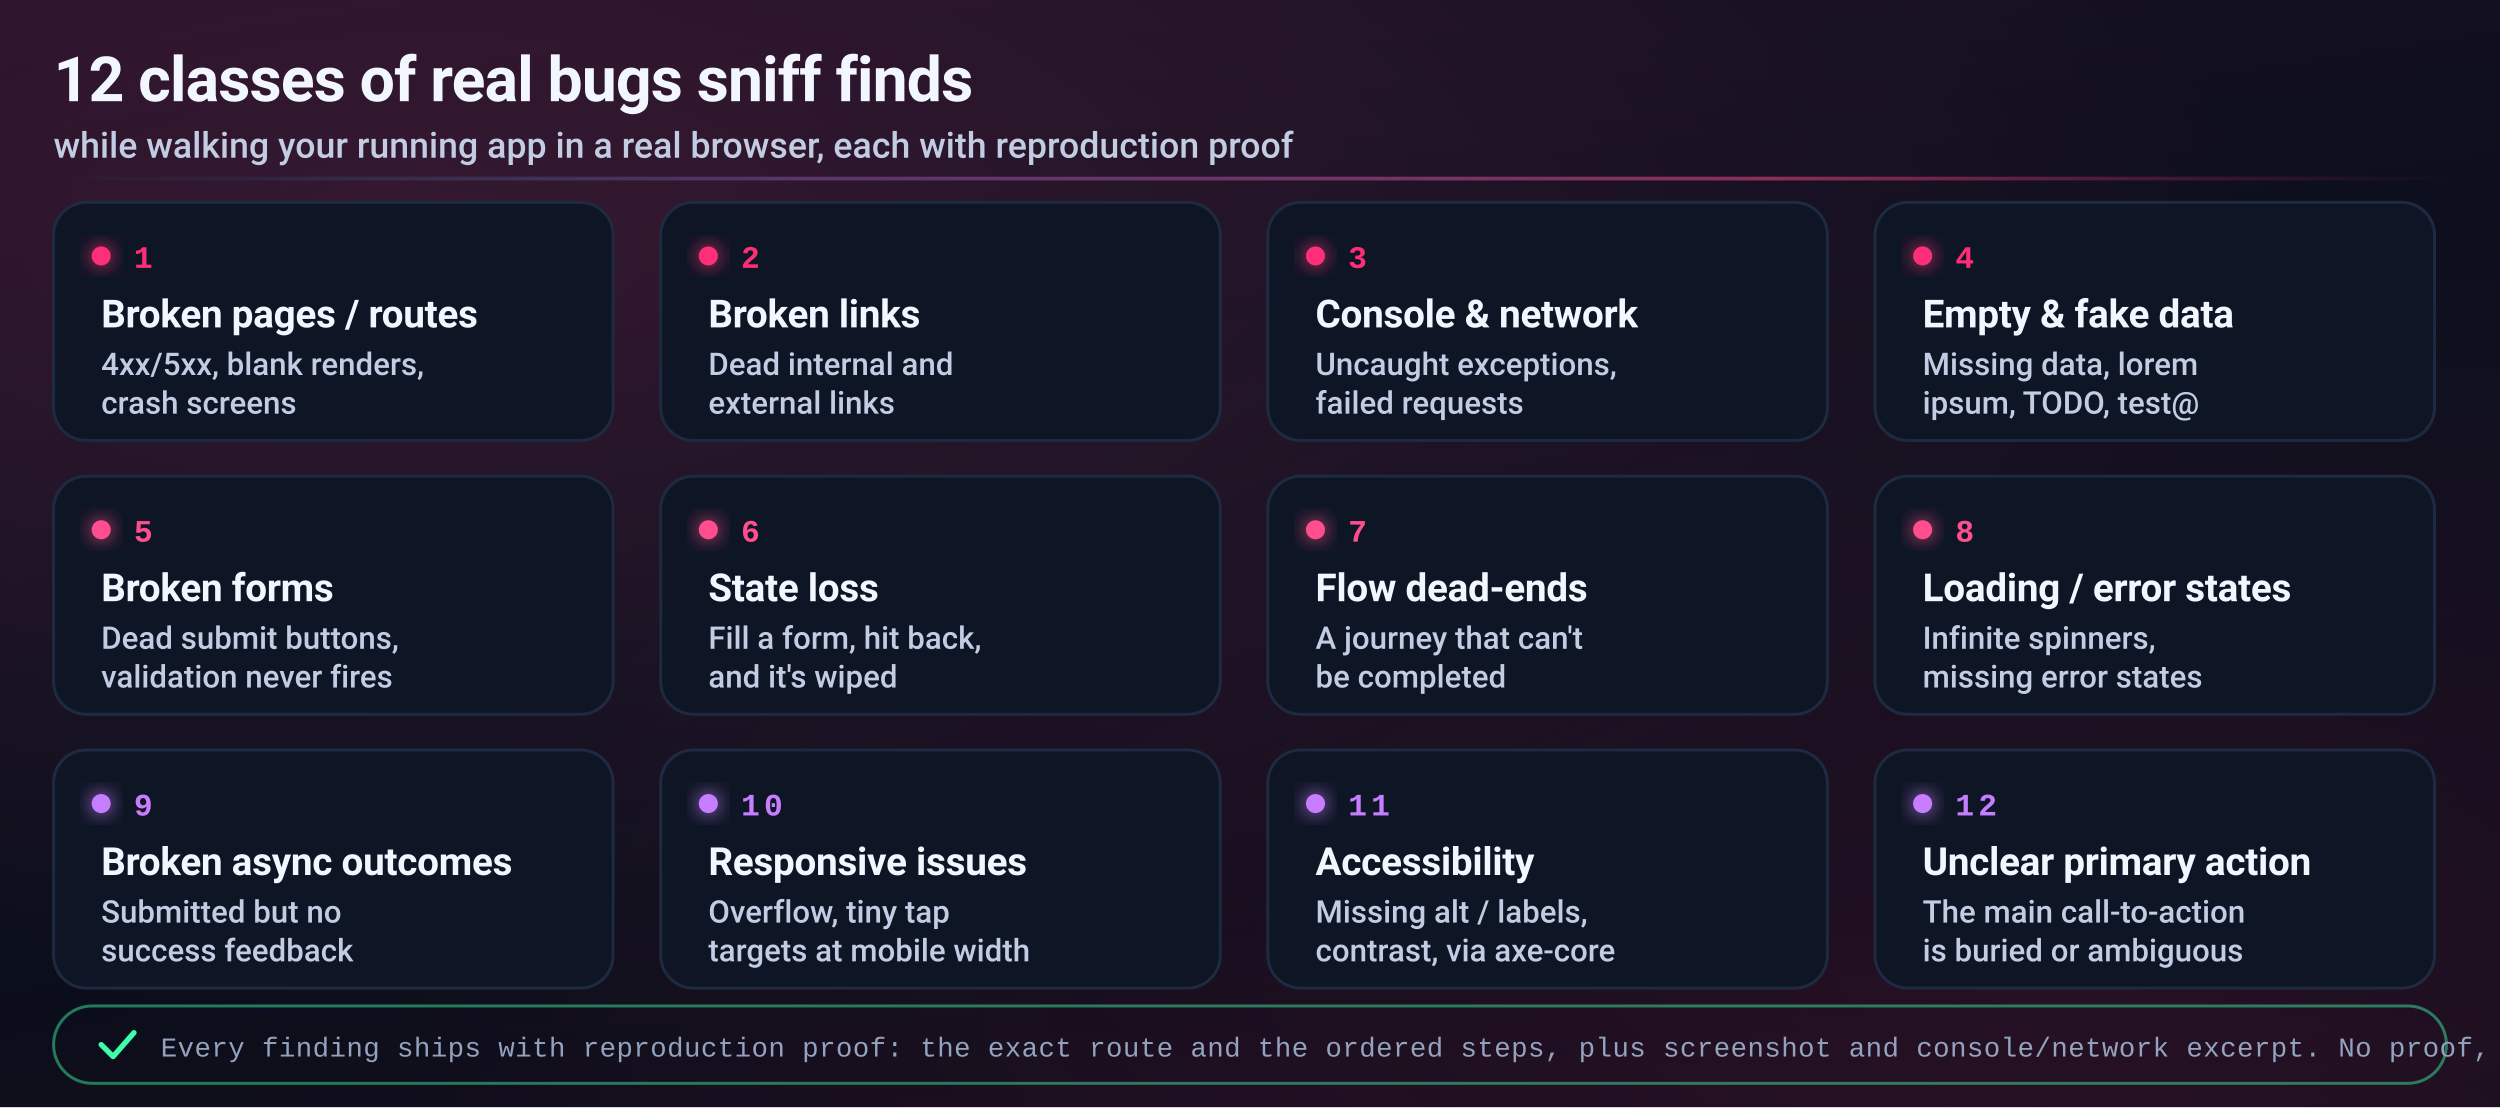
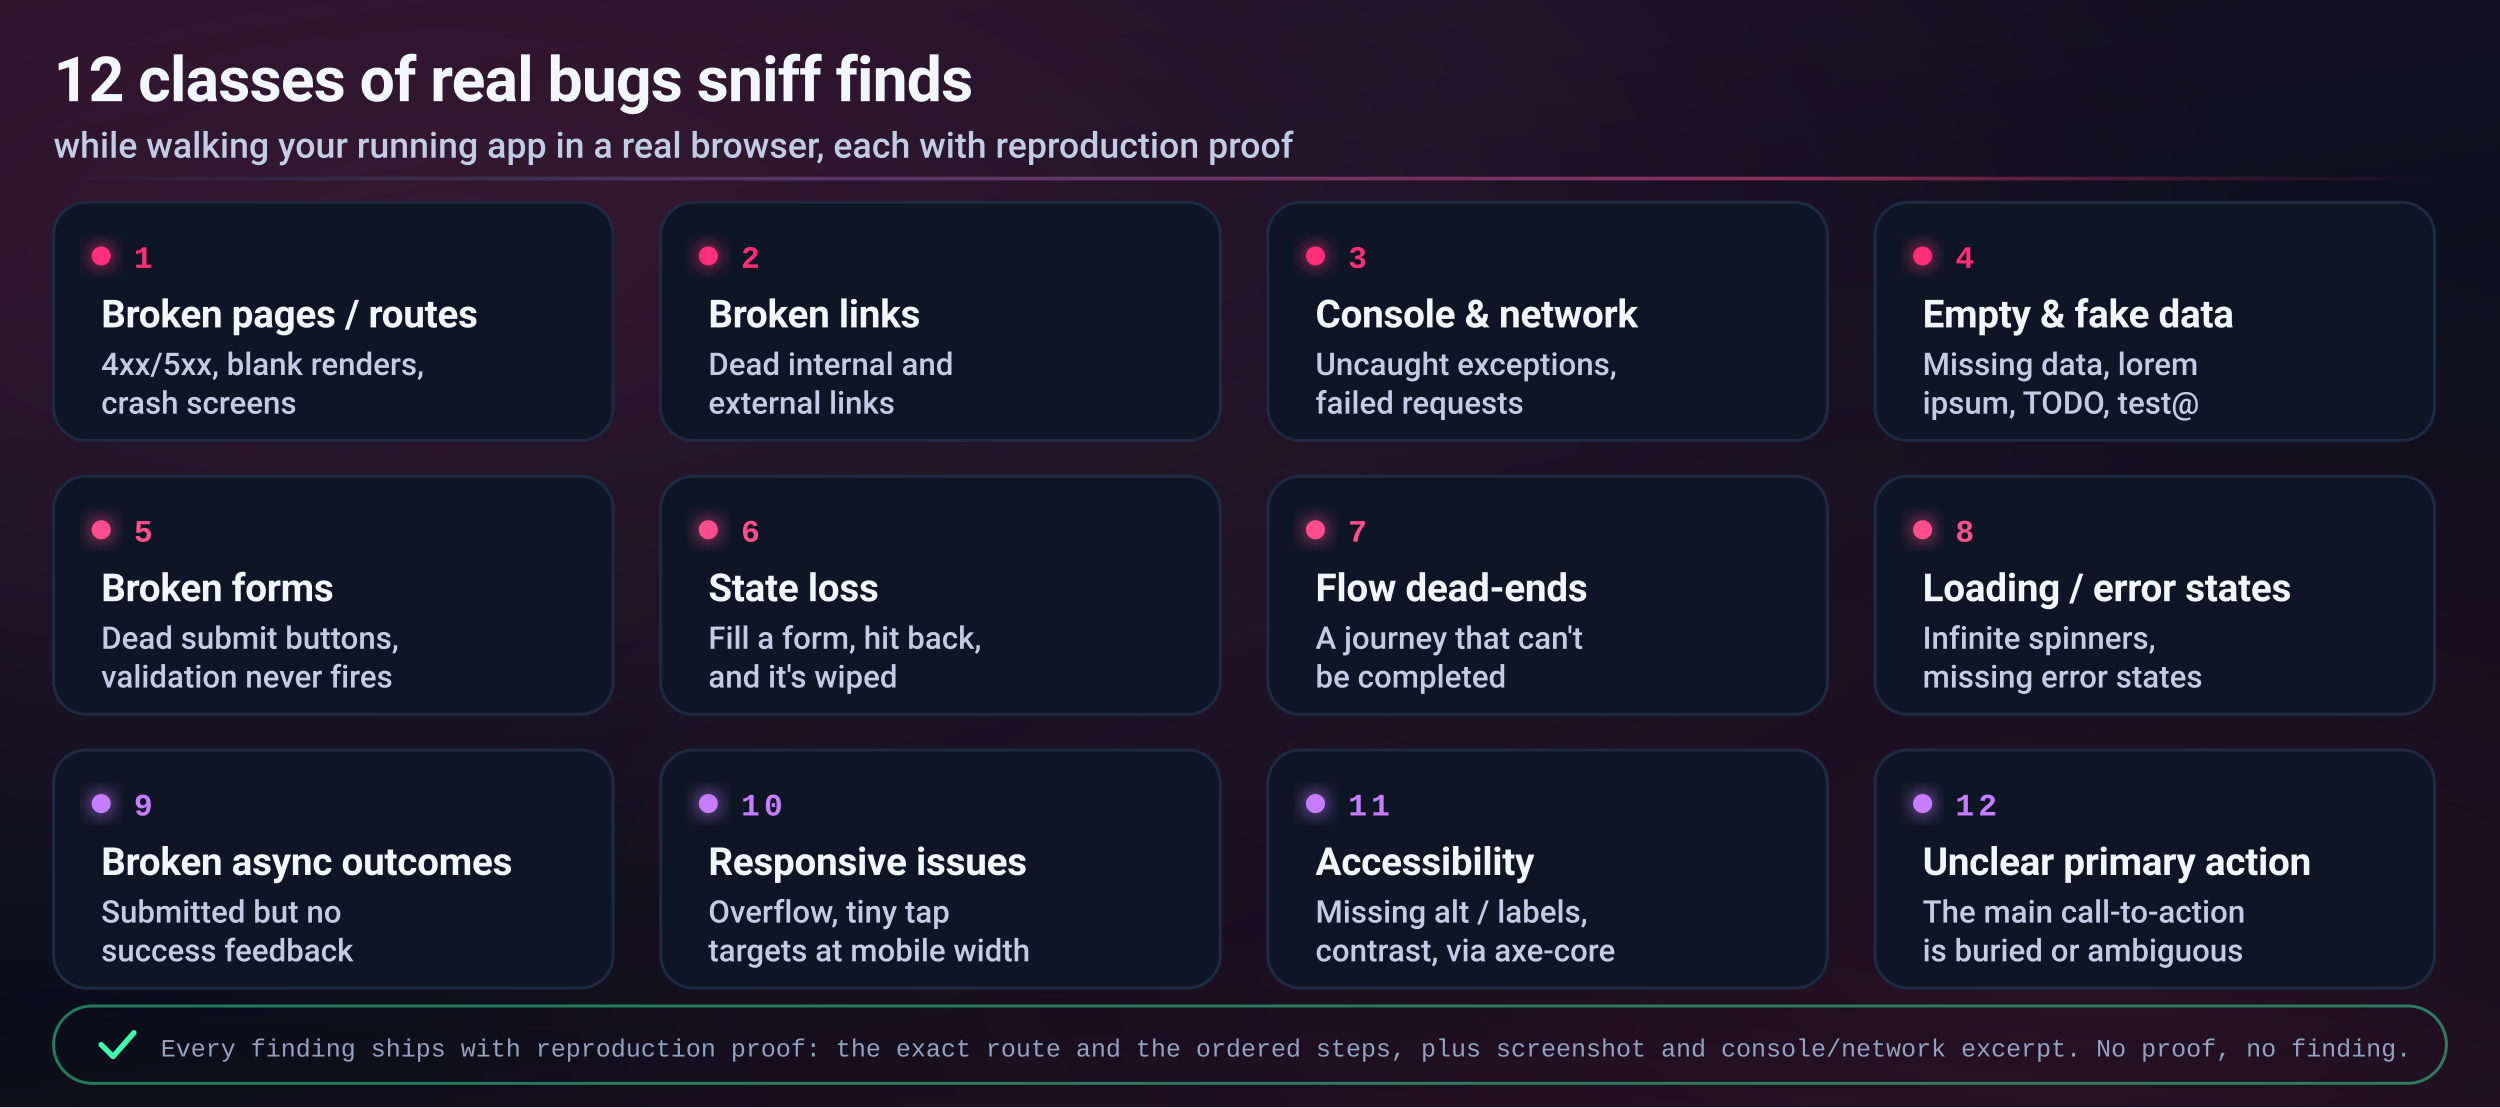
<svg xmlns="http://www.w3.org/2000/svg" viewBox="0 0 840 372" fill="none" role="img" aria-label="The 12 classes of real bugs sniff finds while walking your running app">
  <defs>
    <linearGradient id="ground" x1="0" y1="0" x2="0.35" y2="1">
      <stop offset="0%" stop-color="#1A1024" />
      <stop offset="60%" stop-color="#0A0F1C" />
      <stop offset="100%" stop-color="#080C18" />
    </linearGradient>
    <radialGradient id="bloomg" cx="0.5" cy="1" r="0.8">
      <stop offset="0%" stop-color="#FF2D78" stop-opacity="0.13" />
      <stop offset="100%" stop-color="#FF2D78" stop-opacity="0" />
    </radialGradient>
    <linearGradient id="brand" x1="0" y1="0" x2="1" y2="0.25" gradientUnits="objectBoundingBox">
      <stop class="v2d1" offset="0%" stop-color="#FF4D8D" />
      <stop class="v2d2" offset="100%" stop-color="#FF2D78" />
    </linearGradient>
    <linearGradient id="topline" gradientUnits="userSpaceOnUse" x1="18" y1="60" x2="822" y2="60">
      <stop offset="0%" stop-color="#00D4FF" stop-opacity="0" />
      <stop offset="32%" stop-color="#C77DFF" stop-opacity="0.3" />
      <stop offset="72%" stop-color="#FF4D8D" stop-opacity="0.5" />
      <stop offset="100%" stop-color="#FF2D78" stop-opacity="0" />
    </linearGradient>
    <filter id="glow-sm" x="-60%" y="-60%" width="220%" height="220%">
      <feGaussianBlur stdDeviation="3.2" result="b" />
      <feMerge>
        <feMergeNode in="b" />
        <feMergeNode in="SourceGraphic" />
      </feMerge>
    </filter>
    <radialGradient id="v2-bloomA" cx="0.18" cy="0.22" r="0.72">
      <stop offset="0%" stop-color="#FF4D8D" stop-opacity="0.14" />
      <stop offset="100%" stop-color="#FF4D8D" stop-opacity="0" />
    </radialGradient>
    <radialGradient id="v2-bloomB" cx="0.84" cy="0.86" r="0.68">
      <stop offset="0%" stop-color="#FF2D78" stop-opacity="0.11" />
      <stop offset="100%" stop-color="#FF2D78" stop-opacity="0" />
    </radialGradient>
  </defs>
  <style>
    .disp { font-family: system-ui, -apple-system, 'Segoe UI', Roboto, 'Helvetica Neue', Arial, sans-serif; }
    .mono { font-family: ui-monospace, SFMono-Regular, 'SF Mono', Menlo, Consolas, 'Liberation Mono', monospace; }
    .h1   { font-size: 21px; font-weight: 700; letter-spacing: -0.3px; fill: #F2F6FF; }
    .h2   { font-size: 12px; font-weight: 500; fill: #C2CDE4; }
    .num  { font-size: 10.5px; font-weight: 600; letter-spacing: 1.4px; }
    .ct   { font-size: 13px; font-weight: 700; letter-spacing: -0.1px; fill: #F2F6FF; }
    .cd   { font-size: 10.5px; font-weight: 500; fill: #C2CDE4; }
-     .foot { font-size: 9.2px; letter-spacing: 0.15px; fill: #93A2BE; }
+     .foot { font-size: 8.4px; letter-spacing: 0px; fill: #93A2BE; }

    @keyframes pip { 0%,100% { opacity: 0.45; } 50% { opacity: 1; } }
    .p1  { animation: pip 5s ease-in-out infinite 0.0s; }
    .p2  { animation: pip 5s ease-in-out infinite 0.18s; }
    .p3  { animation: pip 5s ease-in-out infinite 0.36s; }
    .p4  { animation: pip 5s ease-in-out infinite 0.54s; }
    .p5  { animation: pip 5s ease-in-out infinite 0.72s; }
    .p6  { animation: pip 5s ease-in-out infinite 0.9s; }
    .p7  { animation: pip 5s ease-in-out infinite 1.08s; }
    .p8  { animation: pip 5s ease-in-out infinite 1.26s; }
    .p9  { animation: pip 5s ease-in-out infinite 1.44s; }
    .p10 { animation: pip 5s ease-in-out infinite 1.62s; }
    .p11 { animation: pip 5s ease-in-out infinite 1.8s; }
    .p12 { animation: pip 5s ease-in-out infinite 1.98s; }

    @keyframes rise { from { opacity: 0; transform: translateY(6px); } to { opacity: 1; transform: translateY(0); } }
    .c1  { animation: rise 0.6s ease-out 0.25s both; }
    .c2  { animation: rise 0.6s ease-out 0.36s both; }
    .c3  { animation: rise 0.6s ease-out 0.47s both; }
    .c4  { animation: rise 0.6s ease-out 0.58s both; }
    .c5  { animation: rise 0.6s ease-out 0.69s both; }
    .c6  { animation: rise 0.6s ease-out 0.8s both; }
    .c7  { animation: rise 0.6s ease-out 0.91s both; }
    .c8  { animation: rise 0.6s ease-out 1.02s both; }
    .c9  { animation: rise 0.6s ease-out 1.13s both; }
    .c10 { animation: rise 0.6s ease-out 1.24s both; }
    .c11 { animation: rise 0.6s ease-out 1.35s both; }
    .c12 { animation: rise 0.6s ease-out 1.46s both; }
    .cf  { animation: rise 0.6s ease-out 1.75s both; }

    @media (prefers-reduced-motion: reduce) { * { animation: none !important; } }
      @keyframes v2-d1 { 0%,100% { stop-color:#FF4D8D; } 50% { stop-color:#FF7AA8; } }
    .v2d1 { animation: v2-d1 16s ease-in-out infinite; }
    @keyframes v2-d2 { 0%,100% { stop-color:#FF2D78; } 50% { stop-color:#FF6A3D; } }
    .v2d2 { animation: v2-d2 16s ease-in-out infinite; }
    @keyframes v2-breathe { 0%,100% { opacity:0.66; } 50% { opacity:1; } }
    .v2bloom { animation: v2-breathe 11s ease-in-out infinite; }
  </style>
  <rect width="840" height="372" fill="url(#ground)" />
  <g class="v2bloom">
    <rect width="840" height="372" fill="url(#v2-bloomA)" />
    <rect width="840" height="372" fill="url(#v2-bloomB)" />
  </g>
  <ellipse cx="420" cy="378" rx="520" ry="130" fill="url(#bloomg)" />
  <text class="disp h1" x="18" y="34">12 classes of real bugs sniff finds</text>
  <text class="disp h2" x="18" y="53">while walking your running app in a real browser, each with reproduction proof</text>
  <line x1="18" y1="60" x2="822" y2="60" stroke="url(#topline)" stroke-width="1.25" />
  <g class="c1">
    <rect x="18" y="68" width="188" height="80" rx="11" fill="#0E1524" stroke="#1E2A42" stroke-width="1" />
    <circle class="p1" cx="34" cy="86" r="3.2" fill="#FF2D78" filter="url(#glow-sm)" />
    <text class="mono num" x="45" y="90" fill="#FF2D78">1</text>
    <text class="disp ct" x="34" y="110">Broken pages / routes</text>
    <text class="disp cd" x="34" y="126">4xx/5xx, blank renders,</text>
    <text class="disp cd" x="34" y="139">crash screens</text>
  </g>
  <g class="c2">
    <rect x="222" y="68" width="188" height="80" rx="11" fill="#0E1524" stroke="#1E2A42" stroke-width="1" />
    <circle class="p2" cx="238" cy="86" r="3.2" fill="#FF2D78" filter="url(#glow-sm)" />
    <text class="mono num" x="249" y="90" fill="#FF2D78">2</text>
    <text class="disp ct" x="238" y="110">Broken links</text>
    <text class="disp cd" x="238" y="126">Dead internal and</text>
    <text class="disp cd" x="238" y="139">external links</text>
  </g>
  <g class="c3">
    <rect x="426" y="68" width="188" height="80" rx="11" fill="#0E1524" stroke="#1E2A42" stroke-width="1" />
    <circle class="p3" cx="442" cy="86" r="3.2" fill="#FF2D78" filter="url(#glow-sm)" />
    <text class="mono num" x="453" y="90" fill="#FF2D78">3</text>
    <text class="disp ct" x="442" y="110">Console &amp; network</text>
    <text class="disp cd" x="442" y="126">Uncaught exceptions,</text>
    <text class="disp cd" x="442" y="139">failed requests</text>
  </g>
  <g class="c4">
    <rect x="630" y="68" width="188" height="80" rx="11" fill="#0E1524" stroke="#1E2A42" stroke-width="1" />
    <circle class="p4" cx="646" cy="86" r="3.2" fill="#FF2D78" filter="url(#glow-sm)" />
    <text class="mono num" x="657" y="90" fill="#FF2D78">4</text>
    <text class="disp ct" x="646" y="110">Empty &amp; fake data</text>
    <text class="disp cd" x="646" y="126">Missing data, lorem</text>
    <text class="disp cd" x="646" y="139">ipsum, TODO, test@</text>
  </g>
  <g class="c5">
    <rect x="18" y="160" width="188" height="80" rx="11" fill="#0E1524" stroke="#1E2A42" stroke-width="1" />
    <circle class="p5" cx="34" cy="178" r="3.2" fill="#FF4D8D" filter="url(#glow-sm)" />
    <text class="mono num" x="45" y="182" fill="#FF4D8D">5</text>
    <text class="disp ct" x="34" y="202">Broken forms</text>
    <text class="disp cd" x="34" y="218">Dead submit buttons,</text>
    <text class="disp cd" x="34" y="231">validation never fires</text>
  </g>
  <g class="c6">
    <rect x="222" y="160" width="188" height="80" rx="11" fill="#0E1524" stroke="#1E2A42" stroke-width="1" />
    <circle class="p6" cx="238" cy="178" r="3.2" fill="#FF4D8D" filter="url(#glow-sm)" />
    <text class="mono num" x="249" y="182" fill="#FF4D8D">6</text>
    <text class="disp ct" x="238" y="202">State loss</text>
    <text class="disp cd" x="238" y="218">Fill a form, hit back,</text>
    <text class="disp cd" x="238" y="231">and it's wiped</text>
  </g>
  <g class="c7">
    <rect x="426" y="160" width="188" height="80" rx="11" fill="#0E1524" stroke="#1E2A42" stroke-width="1" />
    <circle class="p7" cx="442" cy="178" r="3.2" fill="#FF4D8D" filter="url(#glow-sm)" />
    <text class="mono num" x="453" y="182" fill="#FF4D8D">7</text>
    <text class="disp ct" x="442" y="202">Flow dead-ends</text>
    <text class="disp cd" x="442" y="218">A journey that can't</text>
    <text class="disp cd" x="442" y="231">be completed</text>
  </g>
  <g class="c8">
    <rect x="630" y="160" width="188" height="80" rx="11" fill="#0E1524" stroke="#1E2A42" stroke-width="1" />
    <circle class="p8" cx="646" cy="178" r="3.2" fill="#FF4D8D" filter="url(#glow-sm)" />
    <text class="mono num" x="657" y="182" fill="#FF4D8D">8</text>
    <text class="disp ct" x="646" y="202">Loading / error states</text>
    <text class="disp cd" x="646" y="218">Infinite spinners,</text>
    <text class="disp cd" x="646" y="231">missing error states</text>
  </g>
  <g class="c9">
    <rect x="18" y="252" width="188" height="80" rx="11" fill="#0E1524" stroke="#1E2A42" stroke-width="1" />
    <circle class="p9" cx="34" cy="270" r="3.2" fill="#C77DFF" filter="url(#glow-sm)" />
    <text class="mono num" x="45" y="274" fill="#C77DFF">9</text>
    <text class="disp ct" x="34" y="294">Broken async outcomes</text>
    <text class="disp cd" x="34" y="310">Submitted but no</text>
    <text class="disp cd" x="34" y="323">success feedback</text>
  </g>
  <g class="c10">
    <rect x="222" y="252" width="188" height="80" rx="11" fill="#0E1524" stroke="#1E2A42" stroke-width="1" />
    <circle class="p10" cx="238" cy="270" r="3.2" fill="#C77DFF" filter="url(#glow-sm)" />
    <text class="mono num" x="249" y="274" fill="#C77DFF">10</text>
    <text class="disp ct" x="238" y="294">Responsive issues</text>
    <text class="disp cd" x="238" y="310">Overflow, tiny tap</text>
    <text class="disp cd" x="238" y="323">targets at mobile width</text>
  </g>
  <g class="c11">
    <rect x="426" y="252" width="188" height="80" rx="11" fill="#0E1524" stroke="#1E2A42" stroke-width="1" />
    <circle class="p11" cx="442" cy="270" r="3.2" fill="#C77DFF" filter="url(#glow-sm)" />
    <text class="mono num" x="453" y="274" fill="#C77DFF">11</text>
    <text class="disp ct" x="442" y="294">Accessibility</text>
    <text class="disp cd" x="442" y="310">Missing alt / labels,</text>
    <text class="disp cd" x="442" y="323">contrast, via axe-core</text>
  </g>
  <g class="c12">
    <rect x="630" y="252" width="188" height="80" rx="11" fill="#0E1524" stroke="#1E2A42" stroke-width="1" />
    <circle class="p12" cx="646" cy="270" r="3.2" fill="#C77DFF" filter="url(#glow-sm)" />
    <text class="mono num" x="657" y="274" fill="#C77DFF">12</text>
    <text class="disp ct" x="646" y="294">Unclear primary action</text>
    <text class="disp cd" x="646" y="310">The main call-to-action</text>
    <text class="disp cd" x="646" y="323">is buried or ambiguous</text>
  </g>
  <g class="cf">
    <rect x="18" y="338" width="804" height="26" rx="13" fill="none" stroke="#3DFFAB" stroke-opacity="0.45" stroke-width="1" />
    <path d="M34 351 l4 4 l7 -8" stroke="#3DFFAB" stroke-width="1.8" fill="none" stroke-linecap="round" stroke-linejoin="round" />
    <text class="mono foot" x="54" y="355" fill="#3DFFAB">Every finding ships with reproduction proof: the exact route and the ordered steps, plus screenshot and console/network excerpt. No proof, no finding.</text>
  </g>
</svg>
